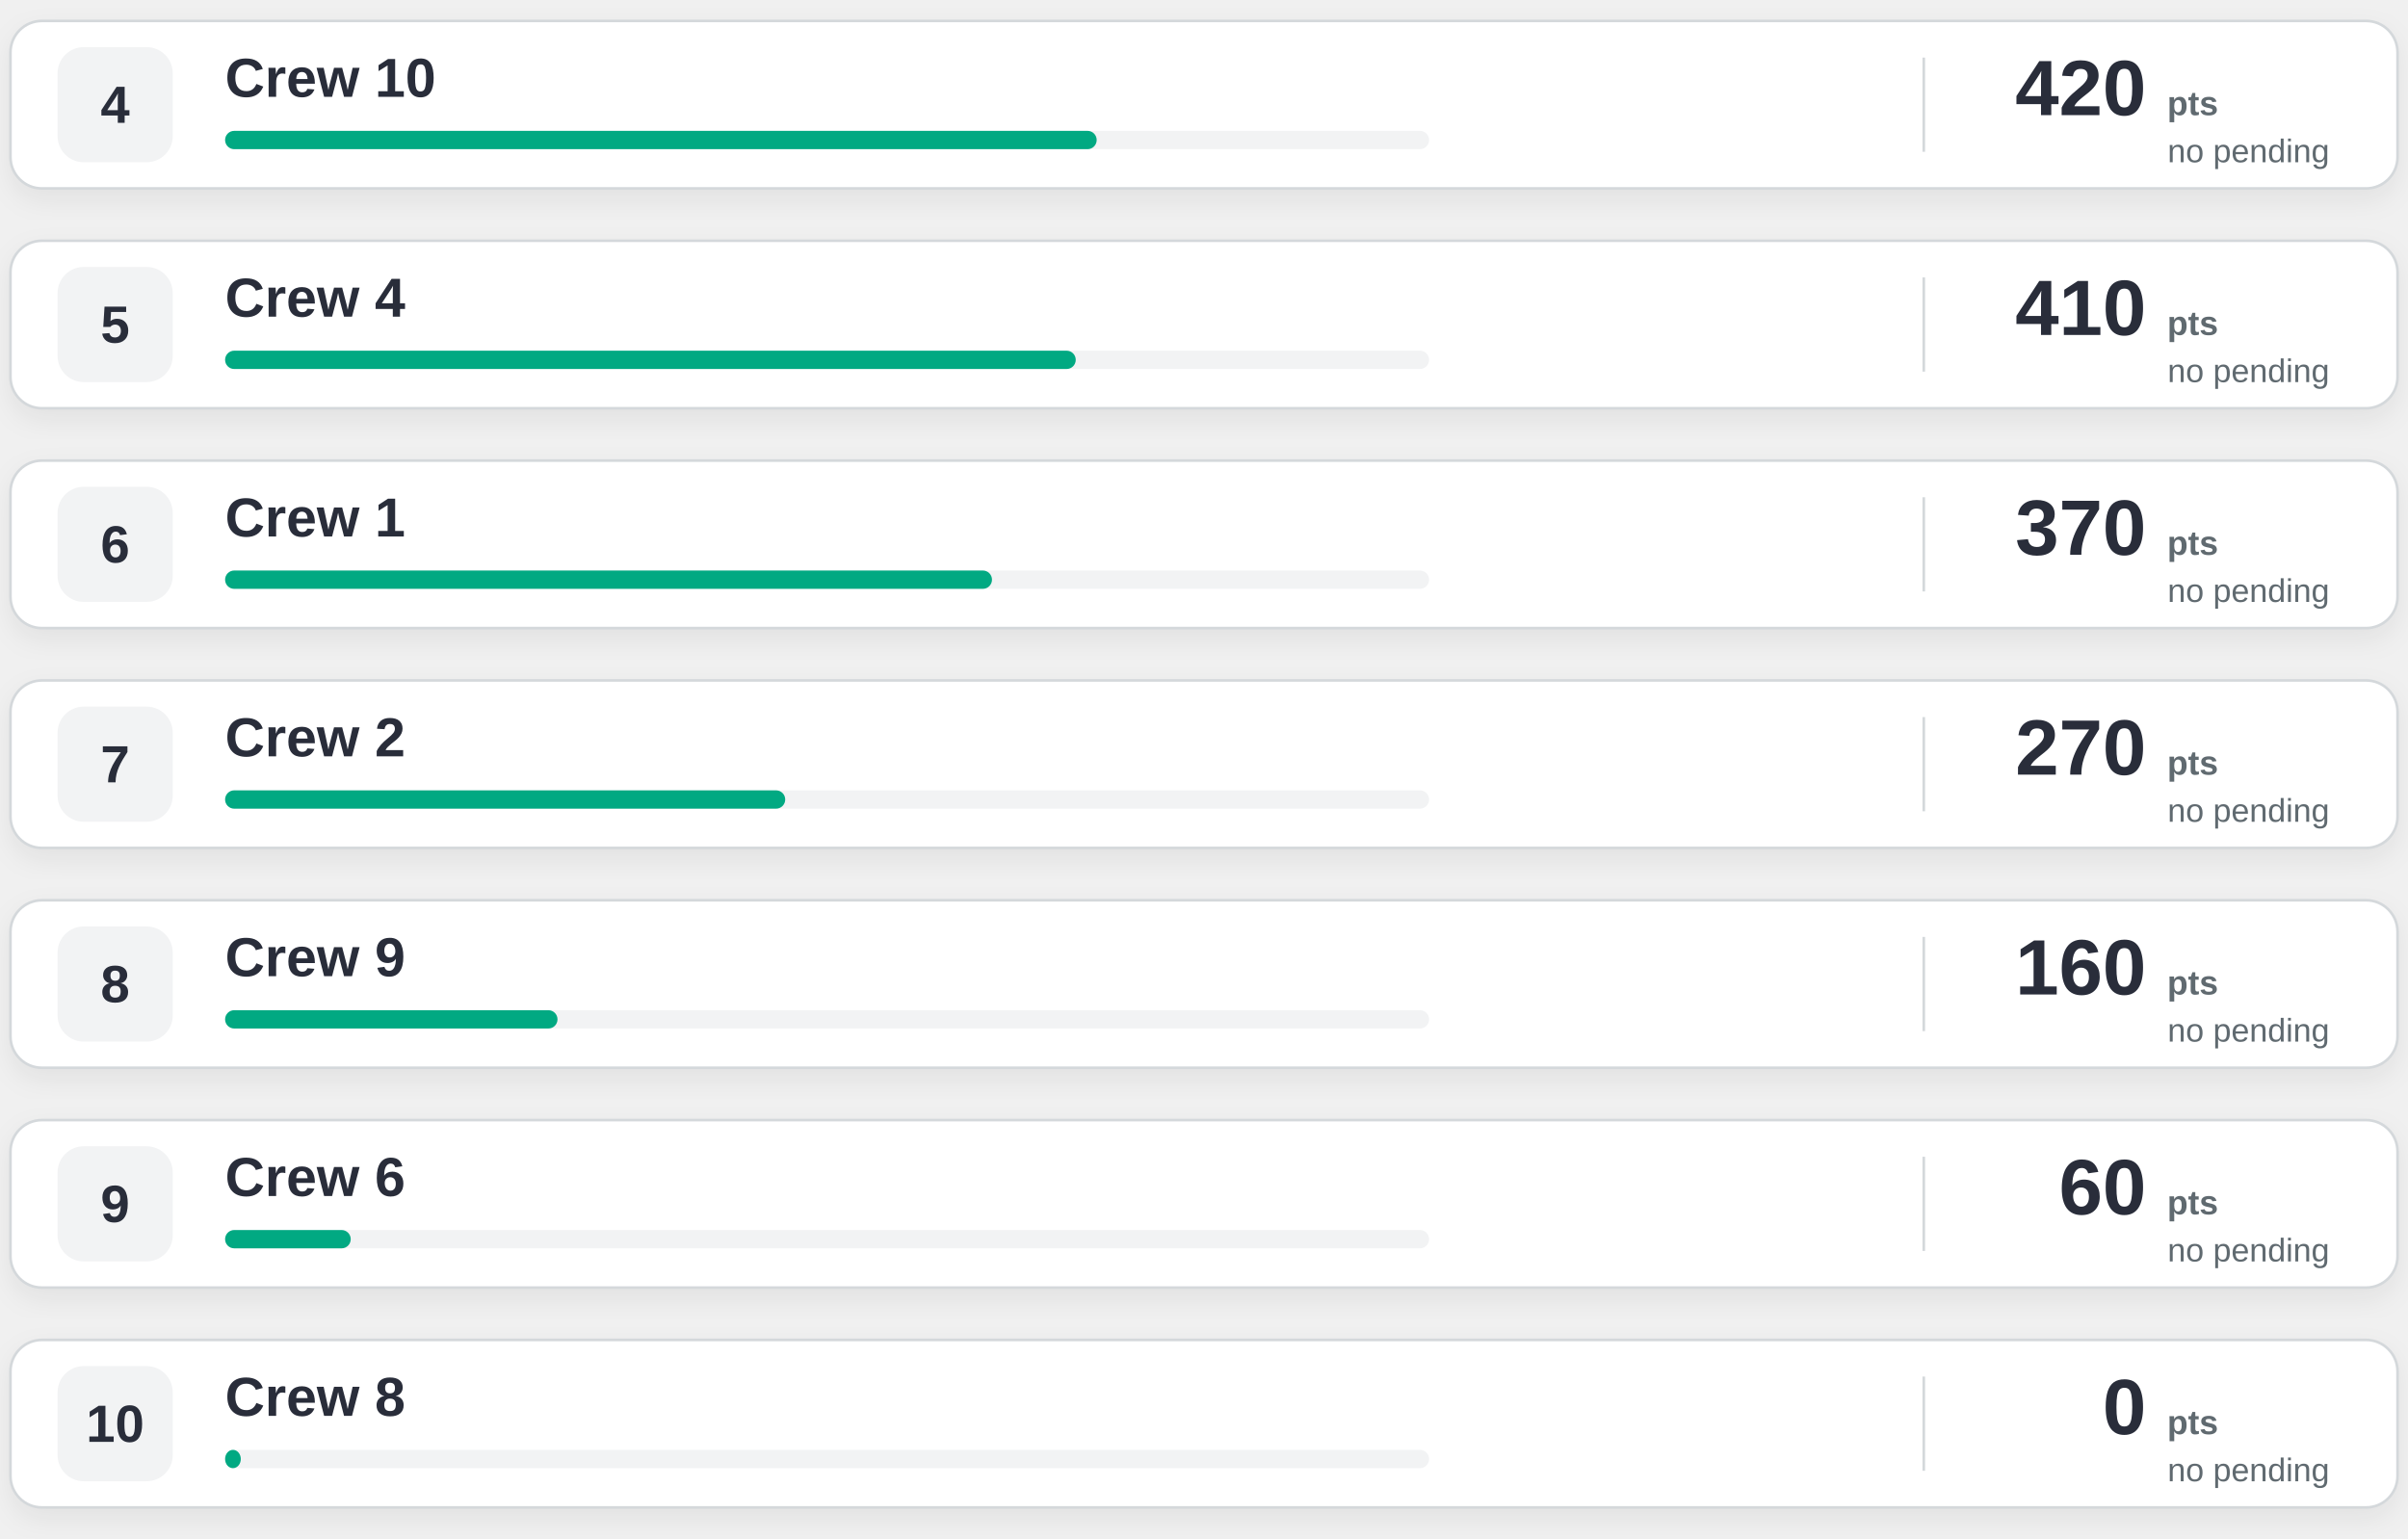
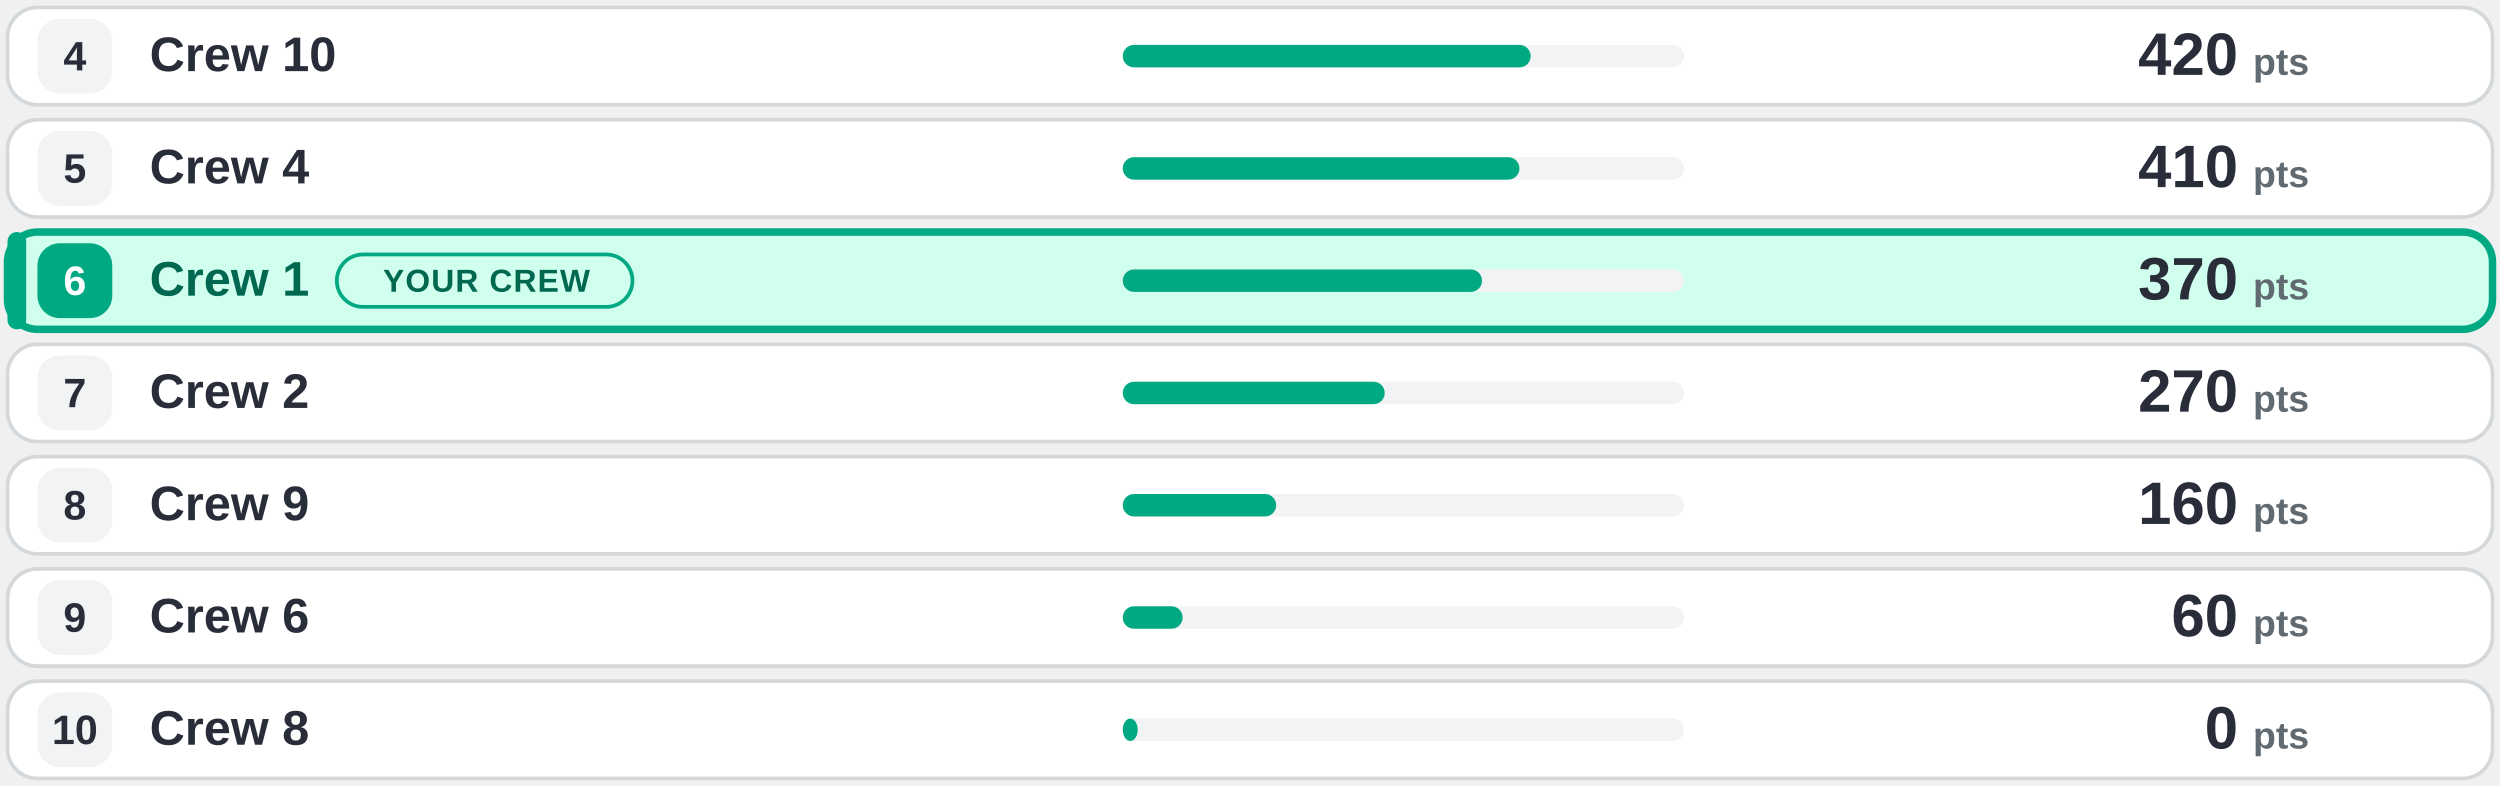
- <svg xmlns="http://www.w3.org/2000/svg" viewBox="0 0 920 588" width="920" height="588">
-   <svg x="0" y="0" width="920" height="84" viewBox="0 0 920 84">
+ <svg xmlns="http://www.w3.org/2000/svg" viewBox="0 0 668 210" width="668" height="210">
+   <svg x="0" y="0" width="668" height="30" viewBox="0 0 668 30">
    <defs>
      <filter id="blur" x="-20%" y="-20%" width="140%" height="140%">
        <feGaussianBlur stdDeviation="5" />
      </filter>
    </defs>
-     <style>.fu{animation:fu .55s cubic-bezier(.2,.7,.2,1) both}.fo{animation:fo .5s ease-out both}.pp{animation:pp .5s cubic-bezier(.2,.7,.2,1) both;transform-box:fill-box;transform-origin:center}.gx{animation:gx .65s cubic-bezier(.2,.7,.2,1) both;transform-box:fill-box;transform-origin:left center}.rw{animation:rw .5s cubic-bezier(.2,.7,.2,1) both}.ring{transform-box:fill-box;transform-origin:center;animation:ring 2.8s ease-out infinite}.brz{animation:brz 2.6s ease-in-out infinite}@keyframes fu{from{opacity:0;transform:translateY(12px)}to{opacity:1;transform:none}}@keyframes fo{from{opacity:0}to{opacity:1}}@keyframes pp{from{opacity:0;transform:scale(.5)}to{opacity:1;transform:scale(1)}}@keyframes gx{from{transform:scaleX(0)}to{transform:scaleX(1)}}@keyframes rw{from{opacity:0;transform:translateX(-18px)}to{opacity:1;transform:none}}@keyframes ring{0%{opacity:.45;transform:scale(.75)}70%{opacity:0;transform:scale(2)}100%{opacity:0;transform:scale(2)}}@keyframes brz{0%,100%{opacity:.9}50%{opacity:.45}}@media(prefers-reduced-motion:reduce){.fu,.fo,.pp,.gx,.rw,.ring,.brz{animation:none}}</style>
+     <style>.fu{animation:fu .55s cubic-bezier(.2,.7,.2,1) both}.fo{animation:fo .5s ease-out both}.pp{animation:pp .5s cubic-bezier(.2,.7,.2,1) both;transform-box:fill-box;transform-origin:center}.gx{animation:gx .65s cubic-bezier(.2,.7,.2,1) both;transform-box:fill-box;transform-origin:left center}.rw{animation:rw .5s cubic-bezier(.2,.7,.2,1) both}.ring{transform-box:fill-box;transform-origin:center;animation:ring 2.8s ease-out infinite}.brz{animation:brz 2.6s ease-in-out infinite}@keyframes fu{from{opacity:0;transform:translateY(12px)}to{opacity:1;transform:none}}@keyframes fo{from{opacity:0}to{opacity:1}}@keyframes pp{from{opacity:0;transform:scale(.5)}to{opacity:1;transform:scale(1)}}@keyframes gx{from{transform:scaleX(0)}to{transform:scaleX(1)}}@keyframes rw{from{opacity:0;transform:translateX(-18px)}to{opacity:1;transform:none}}@keyframes ring{0%{opacity:.45;transform:scale(.75)}70%{opacity:0;transform:scale(2)}100%{opacity:0;transform:scale(2)}}@keyframes brz{0%,100%{opacity:.9}50%{opacity:.45}}@media(prefers-reduced-motion:reduce){.fu,.fo,.pp,.gx,.rw,.ring,.brz,.scrl{animation:none}}</style>
    <g class="rw" style="animation-delay:0.00s">
-       <rect x="4" y="12" width="912" height="64" rx="12" fill="#000000" opacity="0.07" filter="url(#blur)" />
-       <rect x="4" y="8" width="912" height="64" rx="12" fill="#ffffff" stroke="#d4d8db" />
-       <rect x="22" y="18" width="44" height="44" rx="10" fill="#f2f3f4" />
-       <text x="44" y="40" font-family="Liberation Sans, Arial, Helvetica, sans-serif" font-size="20" font-weight="700" fill="#292d3a" text-anchor="middle" dominant-baseline="central">4</text>
-       <text x="86" y="37" font-family="Liberation Sans, Arial, Helvetica, sans-serif" font-size="21" font-weight="700" fill="#292d3a">Crew 10</text>
-       <rect x="86" y="50" width="460" height="7" rx="3.5" fill="#f2f3f4" />
-       <rect x="86" y="50" width="333" height="7" rx="3.5" fill="#01a982" class="gx" style="animation-delay:0.25s" />
-       <line x1="735" y1="22" x2="735" y2="58" stroke="#d4d8db" />
-       <text x="820" y="44" font-family="Liberation Sans, Arial, Helvetica, sans-serif" font-size="30" font-weight="700" fill="#292d3a" text-anchor="end">420</text>
-       <text x="828" y="44" font-family="Liberation Sans, Arial, Helvetica, sans-serif" font-size="13" font-weight="600" fill="#606a70">pts</text>
-       <text x="890" y="62" font-family="Liberation Sans, Arial, Helvetica, sans-serif" font-size="12.5" fill="#606a70" text-anchor="end">no pending</text>
+       <rect x="2" y="2" width="664" height="26" rx="8" fill="#ffffff" stroke="#d4d8db" stroke-width="1" />
+       <rect x="10" y="5" width="20" height="20" rx="6" fill="#f2f3f4" />
+       <text x="20" y="15" font-family="Liberation Sans, Arial, Helvetica, sans-serif" font-size="11" font-weight="700" fill="#292d3a" text-anchor="middle" dominant-baseline="central">4</text>
+       <text x="40" y="19" font-family="Liberation Sans, Arial, Helvetica, sans-serif" font-size="13" font-weight="700" fill="#292d3a">Crew 10</text>
+       <rect x="300" y="12" width="150" height="6" rx="3" fill="#f2f3f4" />
+       <rect x="300" y="12" width="109" height="6" rx="3" fill="#01a982" class="gx" style="animation-delay:0.25s" />
+       <text x="598" y="20" font-family="Liberation Sans, Arial, Helvetica, sans-serif" font-size="16" font-weight="700" fill="#292d3a" text-anchor="end">420</text>
+       <text x="602" y="20" font-family="Liberation Sans, Arial, Helvetica, sans-serif" font-size="10" font-weight="600" fill="#606a70">pts</text>
    </g>
  </svg>
-   <svg x="0" y="84" width="920" height="84" viewBox="0 0 920 84">
+   <svg x="0" y="30" width="668" height="30" viewBox="0 0 668 30">
    <defs>
      <filter id="blur" x="-20%" y="-20%" width="140%" height="140%">
        <feGaussianBlur stdDeviation="5" />
      </filter>
    </defs>
-     <style>.fu{animation:fu .55s cubic-bezier(.2,.7,.2,1) both}.fo{animation:fo .5s ease-out both}.pp{animation:pp .5s cubic-bezier(.2,.7,.2,1) both;transform-box:fill-box;transform-origin:center}.gx{animation:gx .65s cubic-bezier(.2,.7,.2,1) both;transform-box:fill-box;transform-origin:left center}.rw{animation:rw .5s cubic-bezier(.2,.7,.2,1) both}.ring{transform-box:fill-box;transform-origin:center;animation:ring 2.8s ease-out infinite}.brz{animation:brz 2.6s ease-in-out infinite}@keyframes fu{from{opacity:0;transform:translateY(12px)}to{opacity:1;transform:none}}@keyframes fo{from{opacity:0}to{opacity:1}}@keyframes pp{from{opacity:0;transform:scale(.5)}to{opacity:1;transform:scale(1)}}@keyframes gx{from{transform:scaleX(0)}to{transform:scaleX(1)}}@keyframes rw{from{opacity:0;transform:translateX(-18px)}to{opacity:1;transform:none}}@keyframes ring{0%{opacity:.45;transform:scale(.75)}70%{opacity:0;transform:scale(2)}100%{opacity:0;transform:scale(2)}}@keyframes brz{0%,100%{opacity:.9}50%{opacity:.45}}@media(prefers-reduced-motion:reduce){.fu,.fo,.pp,.gx,.rw,.ring,.brz{animation:none}}</style>
+     <style>.fu{animation:fu .55s cubic-bezier(.2,.7,.2,1) both}.fo{animation:fo .5s ease-out both}.pp{animation:pp .5s cubic-bezier(.2,.7,.2,1) both;transform-box:fill-box;transform-origin:center}.gx{animation:gx .65s cubic-bezier(.2,.7,.2,1) both;transform-box:fill-box;transform-origin:left center}.rw{animation:rw .5s cubic-bezier(.2,.7,.2,1) both}.ring{transform-box:fill-box;transform-origin:center;animation:ring 2.8s ease-out infinite}.brz{animation:brz 2.6s ease-in-out infinite}@keyframes fu{from{opacity:0;transform:translateY(12px)}to{opacity:1;transform:none}}@keyframes fo{from{opacity:0}to{opacity:1}}@keyframes pp{from{opacity:0;transform:scale(.5)}to{opacity:1;transform:scale(1)}}@keyframes gx{from{transform:scaleX(0)}to{transform:scaleX(1)}}@keyframes rw{from{opacity:0;transform:translateX(-18px)}to{opacity:1;transform:none}}@keyframes ring{0%{opacity:.45;transform:scale(.75)}70%{opacity:0;transform:scale(2)}100%{opacity:0;transform:scale(2)}}@keyframes brz{0%,100%{opacity:.9}50%{opacity:.45}}@media(prefers-reduced-motion:reduce){.fu,.fo,.pp,.gx,.rw,.ring,.brz,.scrl{animation:none}}</style>
    <g class="rw" style="animation-delay:0.08s">
-       <rect x="4" y="12" width="912" height="64" rx="12" fill="#000000" opacity="0.07" filter="url(#blur)" />
-       <rect x="4" y="8" width="912" height="64" rx="12" fill="#ffffff" stroke="#d4d8db" />
-       <rect x="22" y="18" width="44" height="44" rx="10" fill="#f2f3f4" />
-       <text x="44" y="40" font-family="Liberation Sans, Arial, Helvetica, sans-serif" font-size="20" font-weight="700" fill="#292d3a" text-anchor="middle" dominant-baseline="central">5</text>
-       <text x="86" y="37" font-family="Liberation Sans, Arial, Helvetica, sans-serif" font-size="21" font-weight="700" fill="#292d3a">Crew 4</text>
-       <rect x="86" y="50" width="460" height="7" rx="3.5" fill="#f2f3f4" />
-       <rect x="86" y="50" width="325" height="7" rx="3.5" fill="#01a982" class="gx" style="animation-delay:0.33s" />
-       <line x1="735" y1="22" x2="735" y2="58" stroke="#d4d8db" />
-       <text x="820" y="44" font-family="Liberation Sans, Arial, Helvetica, sans-serif" font-size="30" font-weight="700" fill="#292d3a" text-anchor="end">410</text>
-       <text x="828" y="44" font-family="Liberation Sans, Arial, Helvetica, sans-serif" font-size="13" font-weight="600" fill="#606a70">pts</text>
-       <text x="890" y="62" font-family="Liberation Sans, Arial, Helvetica, sans-serif" font-size="12.5" fill="#606a70" text-anchor="end">no pending</text>
+       <rect x="2" y="2" width="664" height="26" rx="8" fill="#ffffff" stroke="#d4d8db" stroke-width="1" />
+       <rect x="10" y="5" width="20" height="20" rx="6" fill="#f2f3f4" />
+       <text x="20" y="15" font-family="Liberation Sans, Arial, Helvetica, sans-serif" font-size="11" font-weight="700" fill="#292d3a" text-anchor="middle" dominant-baseline="central">5</text>
+       <text x="40" y="19" font-family="Liberation Sans, Arial, Helvetica, sans-serif" font-size="13" font-weight="700" fill="#292d3a">Crew 4</text>
+       <rect x="300" y="12" width="150" height="6" rx="3" fill="#f2f3f4" />
+       <rect x="300" y="12" width="106" height="6" rx="3" fill="#01a982" class="gx" style="animation-delay:0.33s" />
+       <text x="598" y="20" font-family="Liberation Sans, Arial, Helvetica, sans-serif" font-size="16" font-weight="700" fill="#292d3a" text-anchor="end">410</text>
+       <text x="602" y="20" font-family="Liberation Sans, Arial, Helvetica, sans-serif" font-size="10" font-weight="600" fill="#606a70">pts</text>
    </g>
  </svg>
-   <svg x="0" y="168" width="920" height="84" viewBox="0 0 920 84">
+   <svg x="0" y="60" width="668" height="30" viewBox="0 0 668 30">
    <defs>
      <filter id="blur" x="-20%" y="-20%" width="140%" height="140%">
        <feGaussianBlur stdDeviation="5" />
      </filter>
    </defs>
-     <style>.fu{animation:fu .55s cubic-bezier(.2,.7,.2,1) both}.fo{animation:fo .5s ease-out both}.pp{animation:pp .5s cubic-bezier(.2,.7,.2,1) both;transform-box:fill-box;transform-origin:center}.gx{animation:gx .65s cubic-bezier(.2,.7,.2,1) both;transform-box:fill-box;transform-origin:left center}.rw{animation:rw .5s cubic-bezier(.2,.7,.2,1) both}.ring{transform-box:fill-box;transform-origin:center;animation:ring 2.8s ease-out infinite}.brz{animation:brz 2.6s ease-in-out infinite}@keyframes fu{from{opacity:0;transform:translateY(12px)}to{opacity:1;transform:none}}@keyframes fo{from{opacity:0}to{opacity:1}}@keyframes pp{from{opacity:0;transform:scale(.5)}to{opacity:1;transform:scale(1)}}@keyframes gx{from{transform:scaleX(0)}to{transform:scaleX(1)}}@keyframes rw{from{opacity:0;transform:translateX(-18px)}to{opacity:1;transform:none}}@keyframes ring{0%{opacity:.45;transform:scale(.75)}70%{opacity:0;transform:scale(2)}100%{opacity:0;transform:scale(2)}}@keyframes brz{0%,100%{opacity:.9}50%{opacity:.45}}@media(prefers-reduced-motion:reduce){.fu,.fo,.pp,.gx,.rw,.ring,.brz{animation:none}}</style>
+     <style>.fu{animation:fu .55s cubic-bezier(.2,.7,.2,1) both}.fo{animation:fo .5s ease-out both}.pp{animation:pp .5s cubic-bezier(.2,.7,.2,1) both;transform-box:fill-box;transform-origin:center}.gx{animation:gx .65s cubic-bezier(.2,.7,.2,1) both;transform-box:fill-box;transform-origin:left center}.rw{animation:rw .5s cubic-bezier(.2,.7,.2,1) both}.ring{transform-box:fill-box;transform-origin:center;animation:ring 2.8s ease-out infinite}.brz{animation:brz 2.6s ease-in-out infinite}@keyframes fu{from{opacity:0;transform:translateY(12px)}to{opacity:1;transform:none}}@keyframes fo{from{opacity:0}to{opacity:1}}@keyframes pp{from{opacity:0;transform:scale(.5)}to{opacity:1;transform:scale(1)}}@keyframes gx{from{transform:scaleX(0)}to{transform:scaleX(1)}}@keyframes rw{from{opacity:0;transform:translateX(-18px)}to{opacity:1;transform:none}}@keyframes ring{0%{opacity:.45;transform:scale(.75)}70%{opacity:0;transform:scale(2)}100%{opacity:0;transform:scale(2)}}@keyframes brz{0%,100%{opacity:.9}50%{opacity:.45}}@media(prefers-reduced-motion:reduce){.fu,.fo,.pp,.gx,.rw,.ring,.brz,.scrl{animation:none}}</style>
    <g class="rw" style="animation-delay:0.16s">
-       <rect x="4" y="12" width="912" height="64" rx="12" fill="#000000" opacity="0.07" filter="url(#blur)" />
-       <rect x="4" y="8" width="912" height="64" rx="12" fill="#ffffff" stroke="#d4d8db" />
-       <rect x="22" y="18" width="44" height="44" rx="10" fill="#f2f3f4" />
-       <text x="44" y="40" font-family="Liberation Sans, Arial, Helvetica, sans-serif" font-size="20" font-weight="700" fill="#292d3a" text-anchor="middle" dominant-baseline="central">6</text>
-       <text x="86" y="37" font-family="Liberation Sans, Arial, Helvetica, sans-serif" font-size="21" font-weight="700" fill="#292d3a">Crew 1</text>
-       <rect x="86" y="50" width="460" height="7" rx="3.5" fill="#f2f3f4" />
-       <rect x="86" y="50" width="293" height="7" rx="3.5" fill="#01a982" class="gx" style="animation-delay:0.41s" />
-       <line x1="735" y1="22" x2="735" y2="58" stroke="#d4d8db" />
-       <text x="820" y="44" font-family="Liberation Sans, Arial, Helvetica, sans-serif" font-size="30" font-weight="700" fill="#292d3a" text-anchor="end">370</text>
-       <text x="828" y="44" font-family="Liberation Sans, Arial, Helvetica, sans-serif" font-size="13" font-weight="600" fill="#606a70">pts</text>
-       <text x="890" y="62" font-family="Liberation Sans, Arial, Helvetica, sans-serif" font-size="12.5" fill="#606a70" text-anchor="end">no pending</text>
+       <rect x="2" y="2" width="664" height="26" rx="8" fill="#d1ffee" stroke="#01a982" stroke-width="2" />
+       <rect x="2" y="2" width="5" height="26" rx="2.5" fill="#01a982" />
+       <rect x="10" y="5" width="20" height="20" rx="6" fill="#01a982" />
+       <text x="20" y="15" font-family="Liberation Sans, Arial, Helvetica, sans-serif" font-size="11" font-weight="700" fill="#ffffff" text-anchor="middle" dominant-baseline="central">6</text>
+       <text x="40" y="19" font-family="Liberation Sans, Arial, Helvetica, sans-serif" font-size="13" font-weight="700" fill="#006750">Crew 1</text>
+       <rect x="90" y="8" width="79" height="14" rx="7" fill="#d1ffee" stroke="#01a982" />
+       <text x="130" y="15" font-family="Liberation Sans, Arial, Helvetica, sans-serif" font-size="8.5" font-weight="700" letter-spacing=".3" fill="#006750" text-anchor="middle" dominant-baseline="central">YOUR CREW</text>
+       <rect x="300" y="12" width="150" height="6" rx="3" fill="#f2f3f4" />
+       <rect x="300" y="12" width="96" height="6" rx="3" fill="#01a982" class="gx" style="animation-delay:0.41s" />
+       <text x="598" y="20" font-family="Liberation Sans, Arial, Helvetica, sans-serif" font-size="16" font-weight="700" fill="#292d3a" text-anchor="end">370</text>
+       <text x="602" y="20" font-family="Liberation Sans, Arial, Helvetica, sans-serif" font-size="10" font-weight="600" fill="#606a70">pts</text>
    </g>
  </svg>
-   <svg x="0" y="252" width="920" height="84" viewBox="0 0 920 84">
+   <svg x="0" y="90" width="668" height="30" viewBox="0 0 668 30">
    <defs>
      <filter id="blur" x="-20%" y="-20%" width="140%" height="140%">
        <feGaussianBlur stdDeviation="5" />
      </filter>
    </defs>
-     <style>.fu{animation:fu .55s cubic-bezier(.2,.7,.2,1) both}.fo{animation:fo .5s ease-out both}.pp{animation:pp .5s cubic-bezier(.2,.7,.2,1) both;transform-box:fill-box;transform-origin:center}.gx{animation:gx .65s cubic-bezier(.2,.7,.2,1) both;transform-box:fill-box;transform-origin:left center}.rw{animation:rw .5s cubic-bezier(.2,.7,.2,1) both}.ring{transform-box:fill-box;transform-origin:center;animation:ring 2.8s ease-out infinite}.brz{animation:brz 2.6s ease-in-out infinite}@keyframes fu{from{opacity:0;transform:translateY(12px)}to{opacity:1;transform:none}}@keyframes fo{from{opacity:0}to{opacity:1}}@keyframes pp{from{opacity:0;transform:scale(.5)}to{opacity:1;transform:scale(1)}}@keyframes gx{from{transform:scaleX(0)}to{transform:scaleX(1)}}@keyframes rw{from{opacity:0;transform:translateX(-18px)}to{opacity:1;transform:none}}@keyframes ring{0%{opacity:.45;transform:scale(.75)}70%{opacity:0;transform:scale(2)}100%{opacity:0;transform:scale(2)}}@keyframes brz{0%,100%{opacity:.9}50%{opacity:.45}}@media(prefers-reduced-motion:reduce){.fu,.fo,.pp,.gx,.rw,.ring,.brz{animation:none}}</style>
+     <style>.fu{animation:fu .55s cubic-bezier(.2,.7,.2,1) both}.fo{animation:fo .5s ease-out both}.pp{animation:pp .5s cubic-bezier(.2,.7,.2,1) both;transform-box:fill-box;transform-origin:center}.gx{animation:gx .65s cubic-bezier(.2,.7,.2,1) both;transform-box:fill-box;transform-origin:left center}.rw{animation:rw .5s cubic-bezier(.2,.7,.2,1) both}.ring{transform-box:fill-box;transform-origin:center;animation:ring 2.8s ease-out infinite}.brz{animation:brz 2.6s ease-in-out infinite}@keyframes fu{from{opacity:0;transform:translateY(12px)}to{opacity:1;transform:none}}@keyframes fo{from{opacity:0}to{opacity:1}}@keyframes pp{from{opacity:0;transform:scale(.5)}to{opacity:1;transform:scale(1)}}@keyframes gx{from{transform:scaleX(0)}to{transform:scaleX(1)}}@keyframes rw{from{opacity:0;transform:translateX(-18px)}to{opacity:1;transform:none}}@keyframes ring{0%{opacity:.45;transform:scale(.75)}70%{opacity:0;transform:scale(2)}100%{opacity:0;transform:scale(2)}}@keyframes brz{0%,100%{opacity:.9}50%{opacity:.45}}@media(prefers-reduced-motion:reduce){.fu,.fo,.pp,.gx,.rw,.ring,.brz,.scrl{animation:none}}</style>
    <g class="rw" style="animation-delay:0.24s">
-       <rect x="4" y="12" width="912" height="64" rx="12" fill="#000000" opacity="0.07" filter="url(#blur)" />
-       <rect x="4" y="8" width="912" height="64" rx="12" fill="#ffffff" stroke="#d4d8db" />
-       <rect x="22" y="18" width="44" height="44" rx="10" fill="#f2f3f4" />
-       <text x="44" y="40" font-family="Liberation Sans, Arial, Helvetica, sans-serif" font-size="20" font-weight="700" fill="#292d3a" text-anchor="middle" dominant-baseline="central">7</text>
-       <text x="86" y="37" font-family="Liberation Sans, Arial, Helvetica, sans-serif" font-size="21" font-weight="700" fill="#292d3a">Crew 2</text>
-       <rect x="86" y="50" width="460" height="7" rx="3.5" fill="#f2f3f4" />
-       <rect x="86" y="50" width="214" height="7" rx="3.5" fill="#01a982" class="gx" style="animation-delay:0.49s" />
-       <line x1="735" y1="22" x2="735" y2="58" stroke="#d4d8db" />
-       <text x="820" y="44" font-family="Liberation Sans, Arial, Helvetica, sans-serif" font-size="30" font-weight="700" fill="#292d3a" text-anchor="end">270</text>
-       <text x="828" y="44" font-family="Liberation Sans, Arial, Helvetica, sans-serif" font-size="13" font-weight="600" fill="#606a70">pts</text>
-       <text x="890" y="62" font-family="Liberation Sans, Arial, Helvetica, sans-serif" font-size="12.5" fill="#606a70" text-anchor="end">no pending</text>
+       <rect x="2" y="2" width="664" height="26" rx="8" fill="#ffffff" stroke="#d4d8db" stroke-width="1" />
+       <rect x="10" y="5" width="20" height="20" rx="6" fill="#f2f3f4" />
+       <text x="20" y="15" font-family="Liberation Sans, Arial, Helvetica, sans-serif" font-size="11" font-weight="700" fill="#292d3a" text-anchor="middle" dominant-baseline="central">7</text>
+       <text x="40" y="19" font-family="Liberation Sans, Arial, Helvetica, sans-serif" font-size="13" font-weight="700" fill="#292d3a">Crew 2</text>
+       <rect x="300" y="12" width="150" height="6" rx="3" fill="#f2f3f4" />
+       <rect x="300" y="12" width="70" height="6" rx="3" fill="#01a982" class="gx" style="animation-delay:0.49s" />
+       <text x="598" y="20" font-family="Liberation Sans, Arial, Helvetica, sans-serif" font-size="16" font-weight="700" fill="#292d3a" text-anchor="end">270</text>
+       <text x="602" y="20" font-family="Liberation Sans, Arial, Helvetica, sans-serif" font-size="10" font-weight="600" fill="#606a70">pts</text>
    </g>
  </svg>
-   <svg x="0" y="336" width="920" height="84" viewBox="0 0 920 84">
+   <svg x="0" y="120" width="668" height="30" viewBox="0 0 668 30">
    <defs>
      <filter id="blur" x="-20%" y="-20%" width="140%" height="140%">
        <feGaussianBlur stdDeviation="5" />
      </filter>
    </defs>
-     <style>.fu{animation:fu .55s cubic-bezier(.2,.7,.2,1) both}.fo{animation:fo .5s ease-out both}.pp{animation:pp .5s cubic-bezier(.2,.7,.2,1) both;transform-box:fill-box;transform-origin:center}.gx{animation:gx .65s cubic-bezier(.2,.7,.2,1) both;transform-box:fill-box;transform-origin:left center}.rw{animation:rw .5s cubic-bezier(.2,.7,.2,1) both}.ring{transform-box:fill-box;transform-origin:center;animation:ring 2.8s ease-out infinite}.brz{animation:brz 2.6s ease-in-out infinite}@keyframes fu{from{opacity:0;transform:translateY(12px)}to{opacity:1;transform:none}}@keyframes fo{from{opacity:0}to{opacity:1}}@keyframes pp{from{opacity:0;transform:scale(.5)}to{opacity:1;transform:scale(1)}}@keyframes gx{from{transform:scaleX(0)}to{transform:scaleX(1)}}@keyframes rw{from{opacity:0;transform:translateX(-18px)}to{opacity:1;transform:none}}@keyframes ring{0%{opacity:.45;transform:scale(.75)}70%{opacity:0;transform:scale(2)}100%{opacity:0;transform:scale(2)}}@keyframes brz{0%,100%{opacity:.9}50%{opacity:.45}}@media(prefers-reduced-motion:reduce){.fu,.fo,.pp,.gx,.rw,.ring,.brz{animation:none}}</style>
+     <style>.fu{animation:fu .55s cubic-bezier(.2,.7,.2,1) both}.fo{animation:fo .5s ease-out both}.pp{animation:pp .5s cubic-bezier(.2,.7,.2,1) both;transform-box:fill-box;transform-origin:center}.gx{animation:gx .65s cubic-bezier(.2,.7,.2,1) both;transform-box:fill-box;transform-origin:left center}.rw{animation:rw .5s cubic-bezier(.2,.7,.2,1) both}.ring{transform-box:fill-box;transform-origin:center;animation:ring 2.8s ease-out infinite}.brz{animation:brz 2.6s ease-in-out infinite}@keyframes fu{from{opacity:0;transform:translateY(12px)}to{opacity:1;transform:none}}@keyframes fo{from{opacity:0}to{opacity:1}}@keyframes pp{from{opacity:0;transform:scale(.5)}to{opacity:1;transform:scale(1)}}@keyframes gx{from{transform:scaleX(0)}to{transform:scaleX(1)}}@keyframes rw{from{opacity:0;transform:translateX(-18px)}to{opacity:1;transform:none}}@keyframes ring{0%{opacity:.45;transform:scale(.75)}70%{opacity:0;transform:scale(2)}100%{opacity:0;transform:scale(2)}}@keyframes brz{0%,100%{opacity:.9}50%{opacity:.45}}@media(prefers-reduced-motion:reduce){.fu,.fo,.pp,.gx,.rw,.ring,.brz,.scrl{animation:none}}</style>
    <g class="rw" style="animation-delay:0.32s">
-       <rect x="4" y="12" width="912" height="64" rx="12" fill="#000000" opacity="0.07" filter="url(#blur)" />
-       <rect x="4" y="8" width="912" height="64" rx="12" fill="#ffffff" stroke="#d4d8db" />
-       <rect x="22" y="18" width="44" height="44" rx="10" fill="#f2f3f4" />
-       <text x="44" y="40" font-family="Liberation Sans, Arial, Helvetica, sans-serif" font-size="20" font-weight="700" fill="#292d3a" text-anchor="middle" dominant-baseline="central">8</text>
-       <text x="86" y="37" font-family="Liberation Sans, Arial, Helvetica, sans-serif" font-size="21" font-weight="700" fill="#292d3a">Crew 9</text>
-       <rect x="86" y="50" width="460" height="7" rx="3.5" fill="#f2f3f4" />
-       <rect x="86" y="50" width="127" height="7" rx="3.5" fill="#01a982" class="gx" style="animation-delay:0.57s" />
-       <line x1="735" y1="22" x2="735" y2="58" stroke="#d4d8db" />
-       <text x="820" y="44" font-family="Liberation Sans, Arial, Helvetica, sans-serif" font-size="30" font-weight="700" fill="#292d3a" text-anchor="end">160</text>
-       <text x="828" y="44" font-family="Liberation Sans, Arial, Helvetica, sans-serif" font-size="13" font-weight="600" fill="#606a70">pts</text>
-       <text x="890" y="62" font-family="Liberation Sans, Arial, Helvetica, sans-serif" font-size="12.5" fill="#606a70" text-anchor="end">no pending</text>
+       <rect x="2" y="2" width="664" height="26" rx="8" fill="#ffffff" stroke="#d4d8db" stroke-width="1" />
+       <rect x="10" y="5" width="20" height="20" rx="6" fill="#f2f3f4" />
+       <text x="20" y="15" font-family="Liberation Sans, Arial, Helvetica, sans-serif" font-size="11" font-weight="700" fill="#292d3a" text-anchor="middle" dominant-baseline="central">8</text>
+       <text x="40" y="19" font-family="Liberation Sans, Arial, Helvetica, sans-serif" font-size="13" font-weight="700" fill="#292d3a">Crew 9</text>
+       <rect x="300" y="12" width="150" height="6" rx="3" fill="#f2f3f4" />
+       <rect x="300" y="12" width="41" height="6" rx="3" fill="#01a982" class="gx" style="animation-delay:0.57s" />
+       <text x="598" y="20" font-family="Liberation Sans, Arial, Helvetica, sans-serif" font-size="16" font-weight="700" fill="#292d3a" text-anchor="end">160</text>
+       <text x="602" y="20" font-family="Liberation Sans, Arial, Helvetica, sans-serif" font-size="10" font-weight="600" fill="#606a70">pts</text>
    </g>
  </svg>
-   <svg x="0" y="420" width="920" height="84" viewBox="0 0 920 84">
+   <svg x="0" y="150" width="668" height="30" viewBox="0 0 668 30">
    <defs>
      <filter id="blur" x="-20%" y="-20%" width="140%" height="140%">
        <feGaussianBlur stdDeviation="5" />
      </filter>
    </defs>
-     <style>.fu{animation:fu .55s cubic-bezier(.2,.7,.2,1) both}.fo{animation:fo .5s ease-out both}.pp{animation:pp .5s cubic-bezier(.2,.7,.2,1) both;transform-box:fill-box;transform-origin:center}.gx{animation:gx .65s cubic-bezier(.2,.7,.2,1) both;transform-box:fill-box;transform-origin:left center}.rw{animation:rw .5s cubic-bezier(.2,.7,.2,1) both}.ring{transform-box:fill-box;transform-origin:center;animation:ring 2.8s ease-out infinite}.brz{animation:brz 2.6s ease-in-out infinite}@keyframes fu{from{opacity:0;transform:translateY(12px)}to{opacity:1;transform:none}}@keyframes fo{from{opacity:0}to{opacity:1}}@keyframes pp{from{opacity:0;transform:scale(.5)}to{opacity:1;transform:scale(1)}}@keyframes gx{from{transform:scaleX(0)}to{transform:scaleX(1)}}@keyframes rw{from{opacity:0;transform:translateX(-18px)}to{opacity:1;transform:none}}@keyframes ring{0%{opacity:.45;transform:scale(.75)}70%{opacity:0;transform:scale(2)}100%{opacity:0;transform:scale(2)}}@keyframes brz{0%,100%{opacity:.9}50%{opacity:.45}}@media(prefers-reduced-motion:reduce){.fu,.fo,.pp,.gx,.rw,.ring,.brz{animation:none}}</style>
+     <style>.fu{animation:fu .55s cubic-bezier(.2,.7,.2,1) both}.fo{animation:fo .5s ease-out both}.pp{animation:pp .5s cubic-bezier(.2,.7,.2,1) both;transform-box:fill-box;transform-origin:center}.gx{animation:gx .65s cubic-bezier(.2,.7,.2,1) both;transform-box:fill-box;transform-origin:left center}.rw{animation:rw .5s cubic-bezier(.2,.7,.2,1) both}.ring{transform-box:fill-box;transform-origin:center;animation:ring 2.8s ease-out infinite}.brz{animation:brz 2.6s ease-in-out infinite}@keyframes fu{from{opacity:0;transform:translateY(12px)}to{opacity:1;transform:none}}@keyframes fo{from{opacity:0}to{opacity:1}}@keyframes pp{from{opacity:0;transform:scale(.5)}to{opacity:1;transform:scale(1)}}@keyframes gx{from{transform:scaleX(0)}to{transform:scaleX(1)}}@keyframes rw{from{opacity:0;transform:translateX(-18px)}to{opacity:1;transform:none}}@keyframes ring{0%{opacity:.45;transform:scale(.75)}70%{opacity:0;transform:scale(2)}100%{opacity:0;transform:scale(2)}}@keyframes brz{0%,100%{opacity:.9}50%{opacity:.45}}@media(prefers-reduced-motion:reduce){.fu,.fo,.pp,.gx,.rw,.ring,.brz,.scrl{animation:none}}</style>
    <g class="rw" style="animation-delay:0.40s">
-       <rect x="4" y="12" width="912" height="64" rx="12" fill="#000000" opacity="0.07" filter="url(#blur)" />
-       <rect x="4" y="8" width="912" height="64" rx="12" fill="#ffffff" stroke="#d4d8db" />
-       <rect x="22" y="18" width="44" height="44" rx="10" fill="#f2f3f4" />
-       <text x="44" y="40" font-family="Liberation Sans, Arial, Helvetica, sans-serif" font-size="20" font-weight="700" fill="#292d3a" text-anchor="middle" dominant-baseline="central">9</text>
-       <text x="86" y="37" font-family="Liberation Sans, Arial, Helvetica, sans-serif" font-size="21" font-weight="700" fill="#292d3a">Crew 6</text>
-       <rect x="86" y="50" width="460" height="7" rx="3.5" fill="#f2f3f4" />
-       <rect x="86" y="50" width="48" height="7" rx="3.5" fill="#01a982" class="gx" style="animation-delay:0.65s" />
-       <line x1="735" y1="22" x2="735" y2="58" stroke="#d4d8db" />
-       <text x="820" y="44" font-family="Liberation Sans, Arial, Helvetica, sans-serif" font-size="30" font-weight="700" fill="#292d3a" text-anchor="end">60</text>
-       <text x="828" y="44" font-family="Liberation Sans, Arial, Helvetica, sans-serif" font-size="13" font-weight="600" fill="#606a70">pts</text>
-       <text x="890" y="62" font-family="Liberation Sans, Arial, Helvetica, sans-serif" font-size="12.5" fill="#606a70" text-anchor="end">no pending</text>
+       <rect x="2" y="2" width="664" height="26" rx="8" fill="#ffffff" stroke="#d4d8db" stroke-width="1" />
+       <rect x="10" y="5" width="20" height="20" rx="6" fill="#f2f3f4" />
+       <text x="20" y="15" font-family="Liberation Sans, Arial, Helvetica, sans-serif" font-size="11" font-weight="700" fill="#292d3a" text-anchor="middle" dominant-baseline="central">9</text>
+       <text x="40" y="19" font-family="Liberation Sans, Arial, Helvetica, sans-serif" font-size="13" font-weight="700" fill="#292d3a">Crew 6</text>
+       <rect x="300" y="12" width="150" height="6" rx="3" fill="#f2f3f4" />
+       <rect x="300" y="12" width="16" height="6" rx="3" fill="#01a982" class="gx" style="animation-delay:0.65s" />
+       <text x="598" y="20" font-family="Liberation Sans, Arial, Helvetica, sans-serif" font-size="16" font-weight="700" fill="#292d3a" text-anchor="end">60</text>
+       <text x="602" y="20" font-family="Liberation Sans, Arial, Helvetica, sans-serif" font-size="10" font-weight="600" fill="#606a70">pts</text>
    </g>
  </svg>
-   <svg x="0" y="504" width="920" height="84" viewBox="0 0 920 84">
+   <svg x="0" y="180" width="668" height="30" viewBox="0 0 668 30">
    <defs>
      <filter id="blur" x="-20%" y="-20%" width="140%" height="140%">
        <feGaussianBlur stdDeviation="5" />
      </filter>
    </defs>
-     <style>.fu{animation:fu .55s cubic-bezier(.2,.7,.2,1) both}.fo{animation:fo .5s ease-out both}.pp{animation:pp .5s cubic-bezier(.2,.7,.2,1) both;transform-box:fill-box;transform-origin:center}.gx{animation:gx .65s cubic-bezier(.2,.7,.2,1) both;transform-box:fill-box;transform-origin:left center}.rw{animation:rw .5s cubic-bezier(.2,.7,.2,1) both}.ring{transform-box:fill-box;transform-origin:center;animation:ring 2.8s ease-out infinite}.brz{animation:brz 2.6s ease-in-out infinite}@keyframes fu{from{opacity:0;transform:translateY(12px)}to{opacity:1;transform:none}}@keyframes fo{from{opacity:0}to{opacity:1}}@keyframes pp{from{opacity:0;transform:scale(.5)}to{opacity:1;transform:scale(1)}}@keyframes gx{from{transform:scaleX(0)}to{transform:scaleX(1)}}@keyframes rw{from{opacity:0;transform:translateX(-18px)}to{opacity:1;transform:none}}@keyframes ring{0%{opacity:.45;transform:scale(.75)}70%{opacity:0;transform:scale(2)}100%{opacity:0;transform:scale(2)}}@keyframes brz{0%,100%{opacity:.9}50%{opacity:.45}}@media(prefers-reduced-motion:reduce){.fu,.fo,.pp,.gx,.rw,.ring,.brz{animation:none}}</style>
+     <style>.fu{animation:fu .55s cubic-bezier(.2,.7,.2,1) both}.fo{animation:fo .5s ease-out both}.pp{animation:pp .5s cubic-bezier(.2,.7,.2,1) both;transform-box:fill-box;transform-origin:center}.gx{animation:gx .65s cubic-bezier(.2,.7,.2,1) both;transform-box:fill-box;transform-origin:left center}.rw{animation:rw .5s cubic-bezier(.2,.7,.2,1) both}.ring{transform-box:fill-box;transform-origin:center;animation:ring 2.8s ease-out infinite}.brz{animation:brz 2.6s ease-in-out infinite}@keyframes fu{from{opacity:0;transform:translateY(12px)}to{opacity:1;transform:none}}@keyframes fo{from{opacity:0}to{opacity:1}}@keyframes pp{from{opacity:0;transform:scale(.5)}to{opacity:1;transform:scale(1)}}@keyframes gx{from{transform:scaleX(0)}to{transform:scaleX(1)}}@keyframes rw{from{opacity:0;transform:translateX(-18px)}to{opacity:1;transform:none}}@keyframes ring{0%{opacity:.45;transform:scale(.75)}70%{opacity:0;transform:scale(2)}100%{opacity:0;transform:scale(2)}}@keyframes brz{0%,100%{opacity:.9}50%{opacity:.45}}@media(prefers-reduced-motion:reduce){.fu,.fo,.pp,.gx,.rw,.ring,.brz,.scrl{animation:none}}</style>
    <g class="rw" style="animation-delay:0.48s">
-       <rect x="4" y="12" width="912" height="64" rx="12" fill="#000000" opacity="0.07" filter="url(#blur)" />
-       <rect x="4" y="8" width="912" height="64" rx="12" fill="#ffffff" stroke="#d4d8db" />
-       <rect x="22" y="18" width="44" height="44" rx="10" fill="#f2f3f4" />
-       <text x="44" y="40" font-family="Liberation Sans, Arial, Helvetica, sans-serif" font-size="20" font-weight="700" fill="#292d3a" text-anchor="middle" dominant-baseline="central">10</text>
-       <text x="86" y="37" font-family="Liberation Sans, Arial, Helvetica, sans-serif" font-size="21" font-weight="700" fill="#292d3a">Crew 8</text>
-       <rect x="86" y="50" width="460" height="7" rx="3.5" fill="#f2f3f4" />
-       <rect x="86" y="50" width="6" height="7" rx="3.5" fill="#01a982" class="gx" style="animation-delay:0.73s" />
-       <line x1="735" y1="22" x2="735" y2="58" stroke="#d4d8db" />
-       <text x="820" y="44" font-family="Liberation Sans, Arial, Helvetica, sans-serif" font-size="30" font-weight="700" fill="#292d3a" text-anchor="end">0</text>
-       <text x="828" y="44" font-family="Liberation Sans, Arial, Helvetica, sans-serif" font-size="13" font-weight="600" fill="#606a70">pts</text>
-       <text x="890" y="62" font-family="Liberation Sans, Arial, Helvetica, sans-serif" font-size="12.5" fill="#606a70" text-anchor="end">no pending</text>
+       <rect x="2" y="2" width="664" height="26" rx="8" fill="#ffffff" stroke="#d4d8db" stroke-width="1" />
+       <rect x="10" y="5" width="20" height="20" rx="6" fill="#f2f3f4" />
+       <text x="20" y="15" font-family="Liberation Sans, Arial, Helvetica, sans-serif" font-size="11" font-weight="700" fill="#292d3a" text-anchor="middle" dominant-baseline="central">10</text>
+       <text x="40" y="19" font-family="Liberation Sans, Arial, Helvetica, sans-serif" font-size="13" font-weight="700" fill="#292d3a">Crew 8</text>
+       <rect x="300" y="12" width="150" height="6" rx="3" fill="#f2f3f4" />
+       <rect x="300" y="12" width="4" height="6" rx="3" fill="#01a982" class="gx" style="animation-delay:0.73s" />
+       <text x="598" y="20" font-family="Liberation Sans, Arial, Helvetica, sans-serif" font-size="16" font-weight="700" fill="#292d3a" text-anchor="end">0</text>
+       <text x="602" y="20" font-family="Liberation Sans, Arial, Helvetica, sans-serif" font-size="10" font-weight="600" fill="#606a70">pts</text>
    </g>
  </svg>
</svg>
